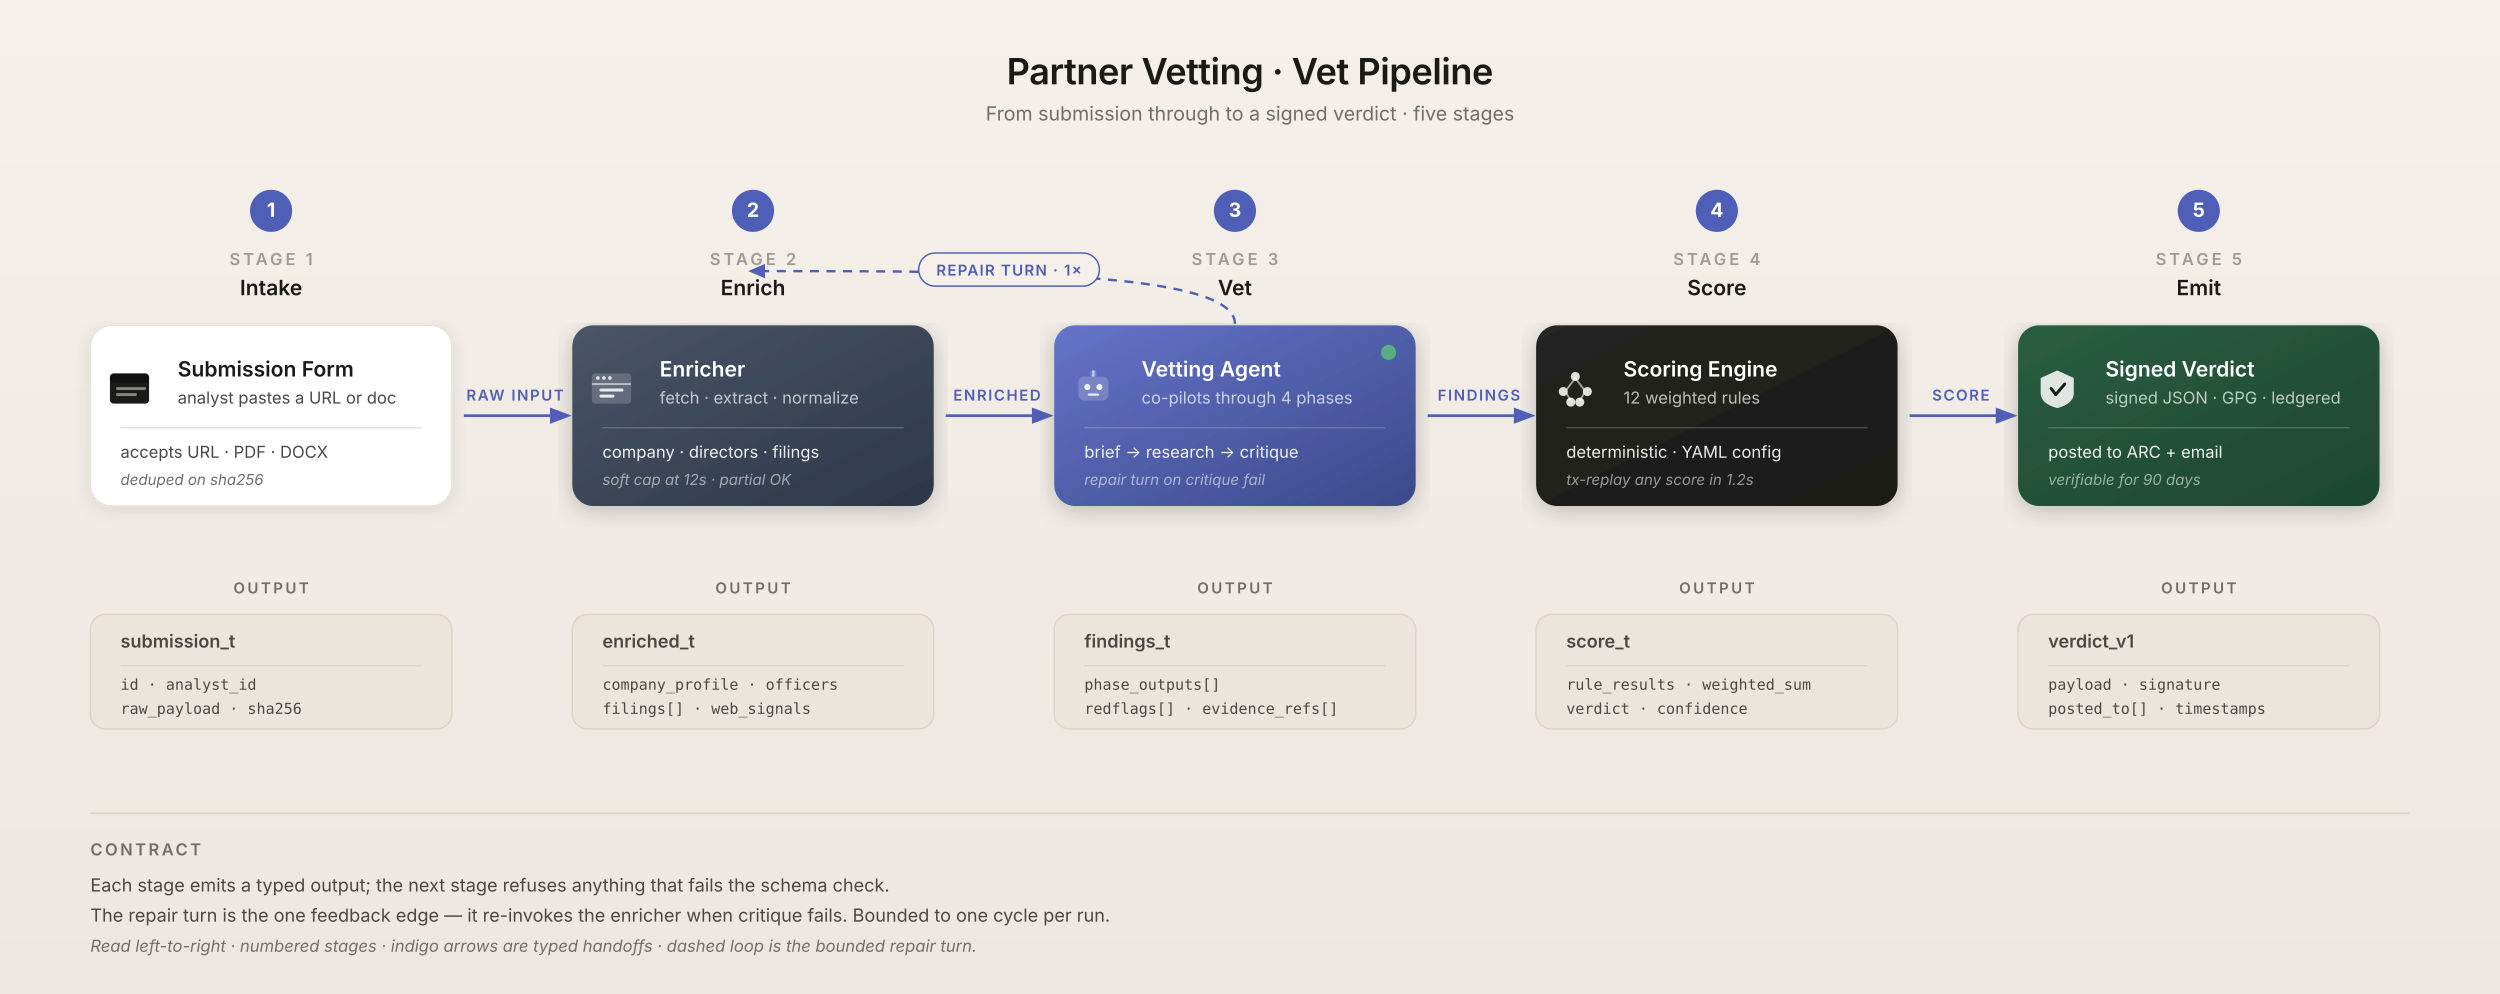
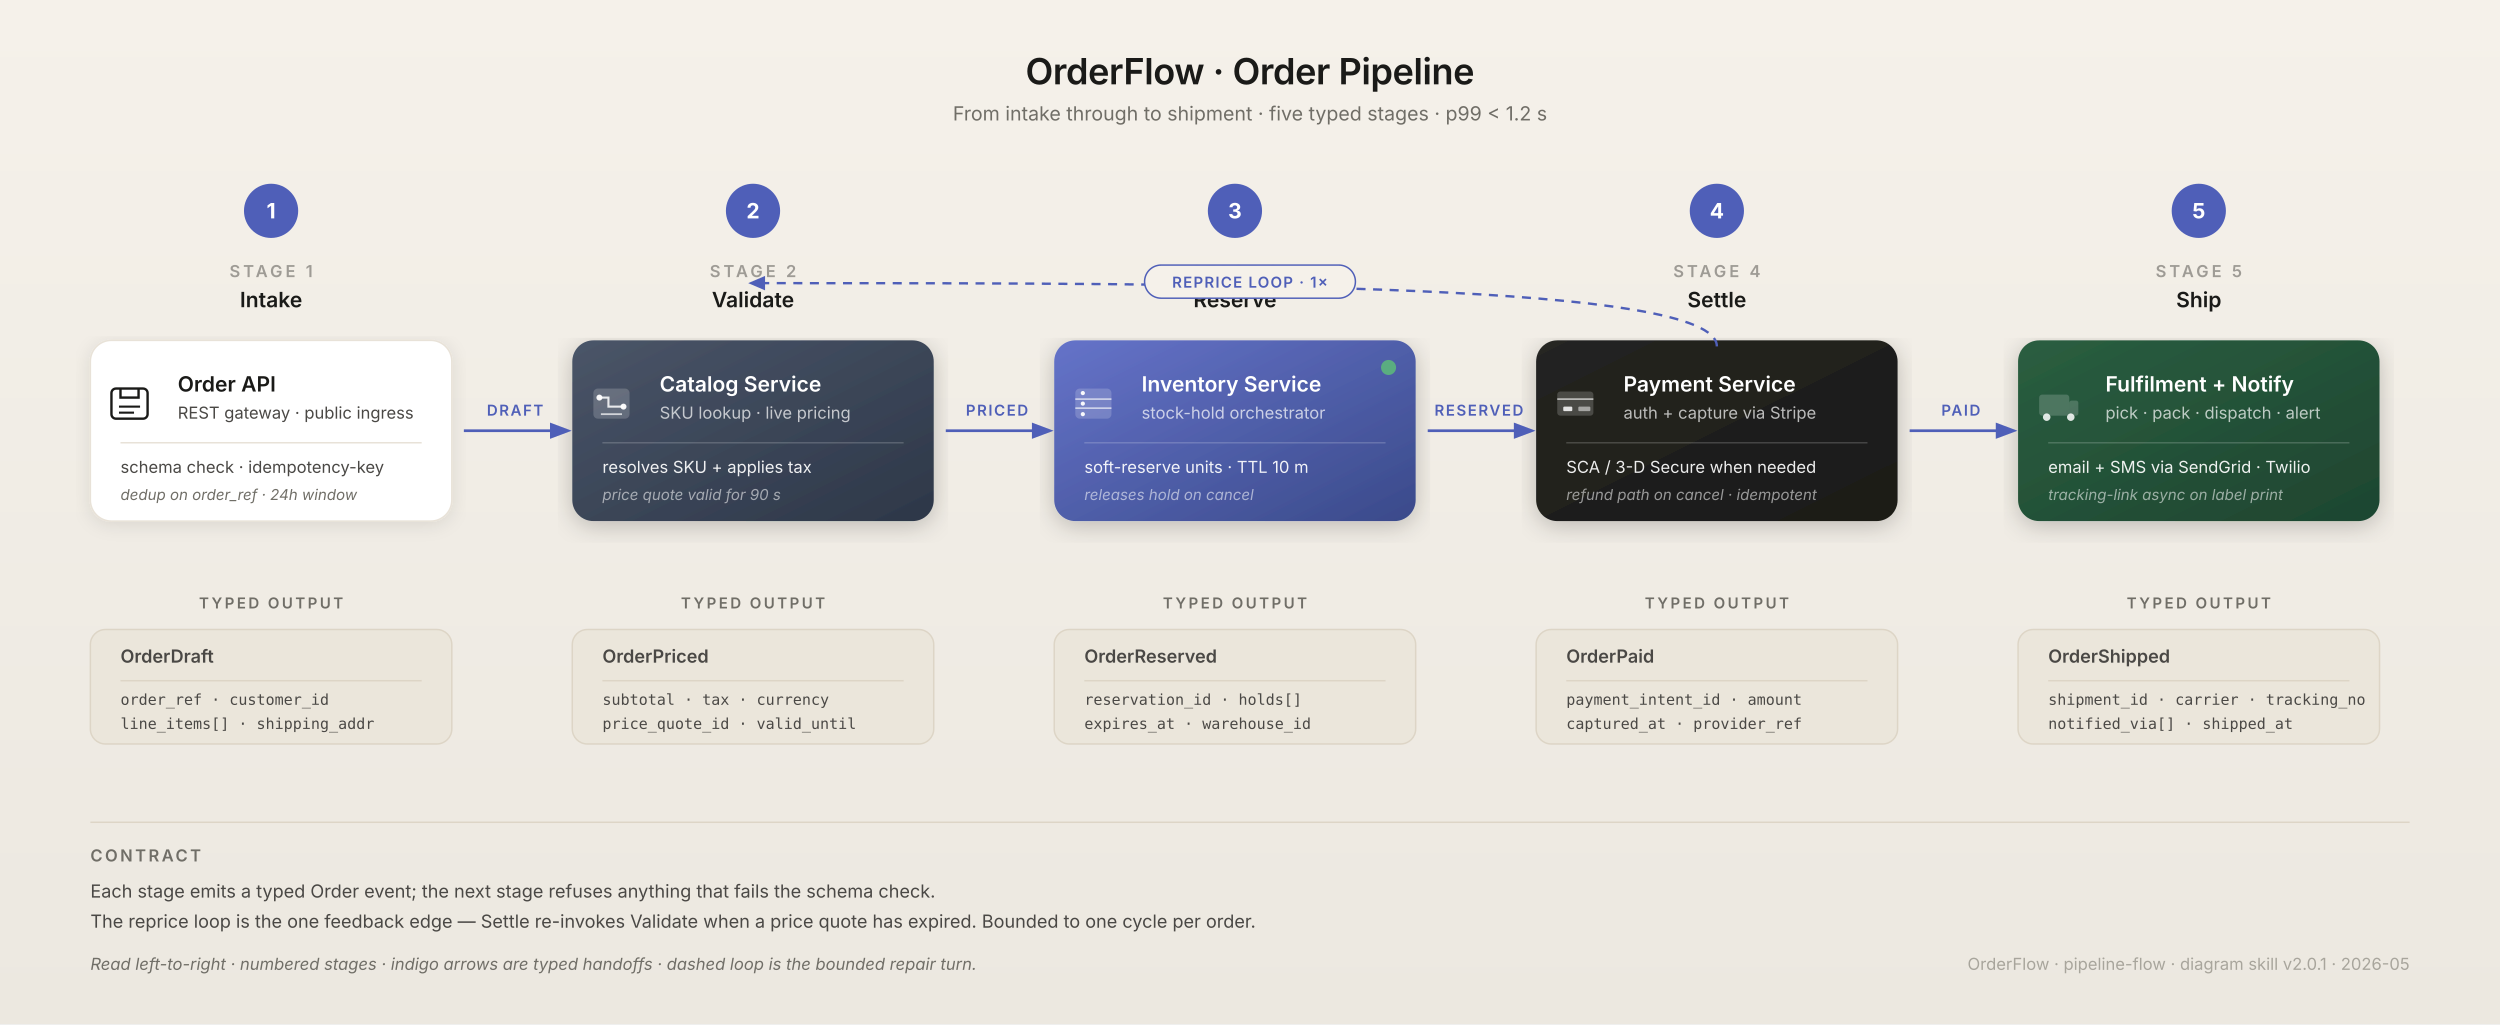
- <svg xmlns="http://www.w3.org/2000/svg" viewBox="0 0 1660 660" font-family="Inter, system-ui, -apple-system, sans-serif">
+ <svg xmlns="http://www.w3.org/2000/svg" viewBox="0 0 1660 680" font-family="Inter, system-ui, -apple-system, sans-serif">
  <defs>
    <filter id="cardShadow" x="-4%" y="-4%" width="108%" height="116%">
      <feDropShadow dx="0" dy="2" stdDeviation="6" flood-color="#1a1a18" flood-opacity="0.10" />
    </filter>
    <filter id="cardShadowDark" x="-4%" y="-4%" width="108%" height="116%">
      <feDropShadow dx="0" dy="3" stdDeviation="8" flood-color="#1a1a18" flood-opacity="0.22" />
    </filter>
    <linearGradient id="bgGrad" x1="0" y1="0" x2="0" y2="1">
      <stop offset="0%" stop-color="#f5f1ea" />
      <stop offset="100%" stop-color="#ece8e0" />
    </linearGradient>
    <linearGradient id="surfacePrimary" x1="0" y1="0" x2="1" y2="1">
      <stop offset="0%" stop-color="#6573c9" />
      <stop offset="100%" stop-color="#3a4a8a" />
    </linearGradient>
    <linearGradient id="surfaceNeutral" x1="0" y1="0" x2="1" y2="1">
      <stop offset="0%" stop-color="#252521" />
      <stop offset="100%" stop-color="#1a1a18" />
    </linearGradient>
    <linearGradient id="surfaceSlate" x1="0" y1="0" x2="1" y2="1">
      <stop offset="0%" stop-color="#4a5568" />
      <stop offset="100%" stop-color="#2d3748" />
    </linearGradient>
    <linearGradient id="surfaceSecure" x1="0" y1="0" x2="1" y2="1">
      <stop offset="0%" stop-color="#2a5e40" />
      <stop offset="100%" stop-color="#1e4530" />
    </linearGradient>
    <marker id="arrowAccent" markerWidth="8" markerHeight="8" refX="6" refY="3" orient="auto">
      <path d="M0,0 L0,6 L8,3 z" fill="#4f5fb8" />
    </marker>
    <marker id="arrowAccentSm" markerWidth="7" markerHeight="7" refX="5" refY="3" orient="auto">
      <path d="M0,0 L0,6 L7,3 z" fill="#4f5fb8" />
    </marker>
    <marker id="arrowGrey" markerWidth="8" markerHeight="8" refX="6" refY="3" orient="auto">
      <path d="M0,0 L0,6 L8,3 z" fill="#9e9b95" />
    </marker>
-     <path id="flowPath" d="M 304 256 L 1576 256" fill="none" />
  </defs>
-   <rect width="1660" height="660" fill="url(#bgGrad)" />
-   <text x="830" y="56" text-anchor="middle" font-size="24" font-weight="600" fill="#1a1a18" letter-spacing="-0.3">Partner Vetting · Vet Pipeline</text>
-   <text x="830" y="80" text-anchor="middle" font-size="13" fill="#706e67">From submission through to a signed verdict · five stages</text>
+   <rect width="1660" height="680" fill="url(#bgGrad)" />
+   <text x="830" y="56" text-anchor="middle" font-size="24" font-weight="600" fill="#1a1a18" letter-spacing="-0.3">OrderFlow · Order Pipeline</text>
+   <text x="830" y="80" text-anchor="middle" font-size="13" fill="#706e67">From intake through to shipment · five typed stages · p99 &lt; 1.2 s</text>
  <g transform="translate(180, 140)">
-     <circle r="14" fill="#4f5fb8" />
-     <text y="4" text-anchor="middle" font-size="13" font-weight="700" fill="white">1</text>
-     <text x="0" y="36" text-anchor="middle" font-size="11" font-weight="600" fill="#9e9b95" letter-spacing="2">STAGE 1</text>
-     <text x="0" y="56" text-anchor="middle" font-size="14" font-weight="600" fill="#1a1a18">Intake</text>
+     <circle r="18" fill="#4f5fb8" />
+     <text y="5" text-anchor="middle" font-size="14" font-weight="700" fill="white">1</text>
+     <text x="0" y="44" text-anchor="middle" font-size="11" font-weight="600" fill="#9e9b95" letter-spacing="2">STAGE 1</text>
+     <text x="0" y="64" text-anchor="middle" font-size="14" font-weight="600" fill="#1a1a18">Intake</text>
  </g>
  <g transform="translate(500, 140)">
-     <circle r="14" fill="#4f5fb8" />
-     <text y="4" text-anchor="middle" font-size="13" font-weight="700" fill="white">2</text>
-     <text x="0" y="36" text-anchor="middle" font-size="11" font-weight="600" fill="#9e9b95" letter-spacing="2">STAGE 2</text>
-     <text x="0" y="56" text-anchor="middle" font-size="14" font-weight="600" fill="#1a1a18">Enrich</text>
+     <circle r="18" fill="#4f5fb8" />
+     <text y="5" text-anchor="middle" font-size="14" font-weight="700" fill="white">2</text>
+     <text x="0" y="44" text-anchor="middle" font-size="11" font-weight="600" fill="#9e9b95" letter-spacing="2">STAGE 2</text>
+     <text x="0" y="64" text-anchor="middle" font-size="14" font-weight="600" fill="#1a1a18">Validate</text>
  </g>
  <g transform="translate(820, 140)">
-     <circle r="14" fill="#4f5fb8" />
-     <text y="4" text-anchor="middle" font-size="13" font-weight="700" fill="white">3</text>
-     <text x="0" y="36" text-anchor="middle" font-size="11" font-weight="600" fill="#9e9b95" letter-spacing="2">STAGE 3</text>
-     <text x="0" y="56" text-anchor="middle" font-size="14" font-weight="600" fill="#1a1a18">Vet</text>
+     <circle r="18" fill="#4f5fb8" />
+     <text y="5" text-anchor="middle" font-size="14" font-weight="700" fill="white">3</text>
+     <text x="0" y="44" text-anchor="middle" font-size="11" font-weight="600" fill="#9e9b95" letter-spacing="2">STAGE 3</text>
+     <text x="0" y="64" text-anchor="middle" font-size="14" font-weight="600" fill="#1a1a18">Reserve</text>
  </g>
  <g transform="translate(1140, 140)">
-     <circle r="14" fill="#4f5fb8" />
-     <text y="4" text-anchor="middle" font-size="13" font-weight="700" fill="white">4</text>
-     <text x="0" y="36" text-anchor="middle" font-size="11" font-weight="600" fill="#9e9b95" letter-spacing="2">STAGE 4</text>
-     <text x="0" y="56" text-anchor="middle" font-size="14" font-weight="600" fill="#1a1a18">Score</text>
+     <circle r="18" fill="#4f5fb8" />
+     <text y="5" text-anchor="middle" font-size="14" font-weight="700" fill="white">4</text>
+     <text x="0" y="44" text-anchor="middle" font-size="11" font-weight="600" fill="#9e9b95" letter-spacing="2">STAGE 4</text>
+     <text x="0" y="64" text-anchor="middle" font-size="14" font-weight="600" fill="#1a1a18">Settle</text>
  </g>
  <g transform="translate(1460, 140)">
-     <circle r="14" fill="#4f5fb8" />
-     <text y="4" text-anchor="middle" font-size="13" font-weight="700" fill="white">5</text>
-     <text x="0" y="36" text-anchor="middle" font-size="11" font-weight="600" fill="#9e9b95" letter-spacing="2">STAGE 5</text>
-     <text x="0" y="56" text-anchor="middle" font-size="14" font-weight="600" fill="#1a1a18">Emit</text>
+     <circle r="18" fill="#4f5fb8" />
+     <text y="5" text-anchor="middle" font-size="14" font-weight="700" fill="white">5</text>
+     <text x="0" y="44" text-anchor="middle" font-size="11" font-weight="600" fill="#9e9b95" letter-spacing="2">STAGE 5</text>
+     <text x="0" y="64" text-anchor="middle" font-size="14" font-weight="600" fill="#1a1a18">Ship</text>
  </g>
-   <rect x="60" y="216" width="240" height="120" rx="14" fill="white" stroke="#e8e2d8" filter="url(#cardShadow)" />
-   <g transform="translate(86, 258)">
-     <rect x="-13" y="-10" width="26" height="20" rx="2.5" fill="#1a1a18" />
-     <rect x="-13" y="-10" width="26" height="6" rx="2.5" fill="rgba(0,0,0,0.35)" />
-     <rect x="-9" y="-1" width="20" height="2" rx="1" fill="rgba(255,255,255,0.45)" />
-     <rect x="-9" y="3" width="14" height="2" rx="1" fill="rgba(255,255,255,0.45)" />
+   <rect x="60" y="226" width="240" height="120" rx="14" fill="white" stroke="#e8e2d8" filter="url(#cardShadow)" />
+   <g transform="translate(86, 268)">
+     <rect x="-12" y="-10" width="24" height="20" rx="3" fill="none" stroke="#1a1a18" stroke-width="1.6" />
+     <path d="M-6,-10 L-6,-4 L6,-4 L6,-10" fill="none" stroke="#1a1a18" stroke-width="1.6" />
+     <line x1="-7" y1="2" x2="7" y2="2" stroke="#1a1a18" stroke-width="1.4" />
+     <line x1="-7" y1="6" x2="3" y2="6" stroke="#1a1a18" stroke-width="1.4" />
  </g>
-   <text x="118" y="250" font-size="14" font-weight="600" fill="#1a1a18">Submission Form</text>
-   <text x="118" y="268" font-size="11" fill="#4a4845">analyst pastes a URL or doc</text>
-   <line x1="80" y1="284" x2="280" y2="284" stroke="#e8e2d8" />
-   <text x="80" y="304" font-size="11" fill="#4a4845">accepts URL · PDF · DOCX</text>
-   <text x="80" y="322" font-size="10" font-style="italic" fill="#706e67">deduped on sha256</text>
-   <rect x="380" y="216" width="240" height="120" rx="14" fill="url(#surfaceSlate)" filter="url(#cardShadowDark)" />
-   <g transform="translate(406, 258)">
-     <rect x="-13" y="-10" width="26" height="20" rx="2" fill="rgba(255,255,255,0.18)" />
-     <line x1="-13" y1="-3" x2="13" y2="-3" stroke="rgba(255,255,255,0.7)" stroke-width="1" />
-     <circle cx="-9" cy="-7" r="1.2" fill="rgba(255,255,255,0.85)" />
-     <circle cx="-5" cy="-7" r="1.2" fill="rgba(255,255,255,0.85)" />
-     <circle cx="-1" cy="-7" r="1.2" fill="rgba(255,255,255,0.85)" />
-     <rect x="-8" y="0" width="16" height="2" rx="1" fill="rgba(255,255,255,0.85)" />
-     <rect x="-8" y="4" width="10" height="2" rx="1" fill="rgba(255,255,255,0.85)" />
+   <text x="118" y="260" font-size="14" font-weight="600" fill="#1a1a18">Order API</text>
+   <text x="118" y="278" font-size="11" fill="#4a4845">REST gateway · public ingress</text>
+   <line x1="80" y1="294" x2="280" y2="294" stroke="#e8e2d8" />
+   <text x="80" y="314" font-size="11" fill="#4a4845">schema check · idempotency-key</text>
+   <text x="80" y="332" font-size="10" font-style="italic" fill="#706e67">dedup on order_ref · 24h window</text>
+   <rect x="380" y="226" width="240" height="120" rx="14" fill="url(#surfaceSlate)" filter="url(#cardShadowDark)" />
+   <g transform="translate(406, 268)">
+     <rect x="-12" y="-10" width="24" height="20" rx="3" fill="rgba(255,255,255,0.18)" />
+     <path d="M-8,-4 L-2,-4 L-2,2 L8,2" fill="none" stroke="rgba(255,255,255,0.85)" stroke-width="1.4" />
+     <circle cx="-8" cy="-4" r="2" fill="rgba(255,255,255,0.95)" />
+     <circle cx="8" cy="2" r="2" fill="rgba(255,255,255,0.95)" />
+     <path d="M-7,7 L7,7" stroke="rgba(255,255,255,0.7)" stroke-width="1.2" />
  </g>
-   <text x="438" y="250" font-size="14" font-weight="600" fill="white">Enricher</text>
-   <text x="438" y="268" font-size="11" fill="rgba(255,255,255,0.7)">fetch · extract · normalize</text>
-   <line x1="400" y1="284" x2="600" y2="284" stroke="rgba(255,255,255,0.18)" />
-   <text x="400" y="304" font-size="11" fill="rgba(255,255,255,0.92)">company · directors · filings</text>
-   <text x="400" y="322" font-size="10" font-style="italic" fill="rgba(255,255,255,0.55)">soft cap at 12s · partial OK</text>
-   <rect x="700" y="216" width="240" height="120" rx="14" fill="url(#surfacePrimary)" filter="url(#cardShadowDark)" />
-   <g transform="translate(726, 258)">
-     <rect x="-10" y="-8" width="20" height="16" rx="4" fill="rgba(255,255,255,0.18)" />
-     <rect x="-2" y="-12" width="4" height="4" rx="1" fill="rgba(255,255,255,0.18)" />
-     <line x1="0" y1="-12" x2="0" y2="-8" stroke="rgba(255,255,255,0.6)" stroke-width="1.5" />
-     <circle cx="-4" cy="-1" r="2" fill="rgba(255,255,255,0.95)" />
-     <circle cx="4" cy="-1" r="2" fill="rgba(255,255,255,0.95)" />
-     <path d="M-3,4 L3,4" stroke="rgba(255,255,255,0.85)" stroke-width="1.5" stroke-linecap="round" />
+   <text x="438" y="260" font-size="14" font-weight="600" fill="white">Catalog Service</text>
+   <text x="438" y="278" font-size="11" fill="rgba(255,255,255,0.7)">SKU lookup · live pricing</text>
+   <line x1="400" y1="294" x2="600" y2="294" stroke="rgba(255,255,255,0.18)" />
+   <text x="400" y="314" font-size="11" fill="rgba(255,255,255,0.92)">resolves SKU + applies tax</text>
+   <text x="400" y="332" font-size="10" font-style="italic" fill="rgba(255,255,255,0.55)">price quote valid for 90 s</text>
+   <rect x="700" y="226" width="240" height="120" rx="14" fill="url(#surfacePrimary)" filter="url(#cardShadowDark)" />
+   <g transform="translate(726, 268)">
+     <rect x="-12" y="-10" width="24" height="20" rx="3" fill="rgba(255,255,255,0.18)" />
+     <line x1="-12" y1="-3" x2="12" y2="-3" stroke="rgba(255,255,255,0.7)" stroke-width="1" />
+     <line x1="-12" y1="3" x2="12" y2="3" stroke="rgba(255,255,255,0.7)" stroke-width="1" />
+     <circle cx="-7" cy="-7" r="1.4" fill="rgba(255,255,255,0.95)" />
+     <circle cx="-7" cy="0" r="1.4" fill="rgba(255,255,255,0.95)" />
+     <circle cx="-7" cy="7" r="1.4" fill="rgba(255,255,255,0.95)" />
  </g>
-   <text x="758" y="250" font-size="14" font-weight="600" fill="white">Vetting Agent</text>
-   <text x="758" y="268" font-size="11" fill="rgba(255,255,255,0.7)">co-pilots through 4 phases</text>
-   <line x1="720" y1="284" x2="920" y2="284" stroke="rgba(255,255,255,0.18)" />
-   <text x="720" y="304" font-size="11" fill="rgba(255,255,255,0.92)">brief → research → critique</text>
-   <text x="720" y="322" font-size="10" font-style="italic" fill="rgba(255,255,255,0.55)">repair turn on critique fail</text>
-   <circle cx="922" cy="234" r="5" fill="#5aad80" class="anim-pulse" />
-   <rect x="1020" y="216" width="240" height="120" rx="14" fill="url(#surfaceNeutral)" filter="url(#cardShadowDark)" />
-   <g transform="translate(1046, 258)">
-     <circle cx="0" cy="-8" r="3" fill="rgba(255,255,255,0.85)" />
-     <circle cx="-8" cy="2" r="3" fill="rgba(255,255,255,0.85)" />
-     <circle cx="8" cy="2" r="3" fill="rgba(255,255,255,0.85)" />
-     <circle cx="-3" cy="9" r="3" fill="rgba(255,255,255,0.85)" />
-     <circle cx="3" cy="9" r="3" fill="rgba(255,255,255,0.85)" />
-     <line x1="0" y1="-7" x2="-6" y2="1" stroke="rgba(255,255,255,0.6)" stroke-width="1.2" />
-     <line x1="0" y1="-7" x2="6" y2="1" stroke="rgba(255,255,255,0.6)" stroke-width="1.2" />
-     <line x1="-6" y1="3" x2="-3" y2="8" stroke="rgba(255,255,255,0.6)" stroke-width="1.2" />
-     <line x1="6" y1="3" x2="3" y2="8" stroke="rgba(255,255,255,0.6)" stroke-width="1.2" />
+   <text x="758" y="260" font-size="14" font-weight="600" fill="white">Inventory Service</text>
+   <text x="758" y="278" font-size="11" fill="rgba(255,255,255,0.7)">stock-hold orchestrator</text>
+   <line x1="720" y1="294" x2="920" y2="294" stroke="rgba(255,255,255,0.18)" />
+   <text x="720" y="314" font-size="11" fill="rgba(255,255,255,0.92)">soft-reserve units · TTL 10 m</text>
+   <text x="720" y="332" font-size="10" font-style="italic" fill="rgba(255,255,255,0.55)">releases hold on cancel</text>
+   <circle cx="922" cy="244" r="5" fill="#5aad80" />
+   <rect x="1020" y="226" width="240" height="120" rx="14" fill="url(#surfaceNeutral)" filter="url(#cardShadowDark)" />
+   <g transform="translate(1046, 268)">
+     <rect x="-12" y="-8" width="24" height="16" rx="2" fill="rgba(255,255,255,0.18)" />
+     <line x1="-12" y1="-3" x2="12" y2="-3" stroke="rgba(255,255,255,0.7)" stroke-width="1" />
+     <rect x="-8" y="2" width="6" height="3" rx="0.6" fill="rgba(255,255,255,0.85)" />
+     <rect x="2" y="2" width="8" height="3" rx="0.6" fill="rgba(255,255,255,0.5)" />
  </g>
-   <text x="1078" y="250" font-size="14" font-weight="600" fill="white">Scoring Engine</text>
-   <text x="1078" y="268" font-size="11" fill="rgba(255,255,255,0.7)">12 weighted rules</text>
-   <line x1="1040" y1="284" x2="1240" y2="284" stroke="rgba(255,255,255,0.18)" />
-   <text x="1040" y="304" font-size="11" fill="rgba(255,255,255,0.92)">deterministic · YAML config</text>
-   <text x="1040" y="322" font-size="10" font-style="italic" fill="rgba(255,255,255,0.55)">tx-replay any score in 1.2s</text>
-   <rect x="1340" y="216" width="240" height="120" rx="14" fill="url(#surfaceSecure)" filter="url(#cardShadowDark)" />
-   <g transform="translate(1366, 258)">
-     <path d="M0,-12 L11,-7 L11,3 Q11,10 0,13 Q-11,10 -11,3 L-11,-7 Z" fill="rgba(255,255,255,0.85)" />
-     <path d="M-4,0 L-1,4 L5,-3" stroke="#1a1a18" stroke-width="2" stroke-linecap="round" stroke-linejoin="round" fill="none" />
+   <text x="1078" y="260" font-size="14" font-weight="600" fill="white">Payment Service</text>
+   <text x="1078" y="278" font-size="11" fill="rgba(255,255,255,0.7)">auth + capture via Stripe</text>
+   <line x1="1040" y1="294" x2="1240" y2="294" stroke="rgba(255,255,255,0.18)" />
+   <text x="1040" y="314" font-size="11" fill="rgba(255,255,255,0.92)">SCA / 3-D Secure when needed</text>
+   <text x="1040" y="332" font-size="10" font-style="italic" fill="rgba(255,255,255,0.55)">refund path on cancel · idempotent</text>
+   <rect x="1340" y="226" width="240" height="120" rx="14" fill="url(#surfaceSecure)" filter="url(#cardShadowDark)" />
+   <g transform="translate(1366, 268)">
+     <rect x="-12" y="-6" width="20" height="14" rx="2" fill="rgba(255,255,255,0.18)" />
+     <rect x="8" y="-2" width="6" height="10" rx="1.5" fill="rgba(255,255,255,0.18)" />
+     <circle cx="-7" cy="9" r="2.5" fill="rgba(255,255,255,0.85)" />
+     <circle cx="9" cy="9" r="2.5" fill="rgba(255,255,255,0.85)" />
  </g>
-   <text x="1398" y="250" font-size="14" font-weight="600" fill="white">Signed Verdict</text>
-   <text x="1398" y="268" font-size="11" fill="rgba(255,255,255,0.7)">signed JSON · GPG · ledgered</text>
-   <line x1="1360" y1="284" x2="1560" y2="284" stroke="rgba(255,255,255,0.18)" />
-   <text x="1360" y="304" font-size="11" fill="rgba(255,255,255,0.92)">posted to ARC + email</text>
-   <text x="1360" y="322" font-size="10" font-style="italic" fill="rgba(255,255,255,0.55)">verifiable for 90 days</text>
-   <path d="M 308 276 L 376 276" stroke="#4f5fb8" stroke-width="1.8" fill="none" marker-end="url(#arrowAccent)" />
-   <text x="342" y="266" text-anchor="middle" font-size="10" font-weight="600" fill="#4f5fb8" letter-spacing="1">RAW INPUT</text>
-   <path d="M 628 276 L 696 276" stroke="#4f5fb8" stroke-width="1.8" fill="none" marker-end="url(#arrowAccent)" />
-   <text x="662" y="266" text-anchor="middle" font-size="10" font-weight="600" fill="#4f5fb8" letter-spacing="1">ENRICHED</text>
-   <path d="M 948 276 L 1016 276" stroke="#4f5fb8" stroke-width="1.8" fill="none" marker-end="url(#arrowAccent)" />
-   <text x="982" y="266" text-anchor="middle" font-size="10" font-weight="600" fill="#4f5fb8" letter-spacing="1">FINDINGS</text>
-   <path d="M 1268 276 L 1336 276" stroke="#4f5fb8" stroke-width="1.8" fill="none" marker-end="url(#arrowAccent)" />
-   <text x="1302" y="266" text-anchor="middle" font-size="10" font-weight="600" fill="#4f5fb8" letter-spacing="1">SCORE</text>
-   <text x="180" y="394" text-anchor="middle" font-size="10" font-weight="600" fill="#706e67" letter-spacing="1.6">OUTPUT</text>
-   <rect x="60" y="408" width="240" height="76" rx="10" fill="#ebe6db" stroke="#ddd5c6" />
-   <text x="80" y="430" font-size="12" font-weight="600" fill="#4a4845">submission_t</text>
-   <line x1="80" y1="442" x2="280" y2="442" stroke="#ddd5c6" />
-   <text x="80" y="458" font-size="10" font-family="monospace" fill="#4a4845">id · analyst_id</text>
-   <text x="80" y="474" font-size="10" font-family="monospace" fill="#4a4845">raw_payload · sha256</text>
-   <text x="500" y="394" text-anchor="middle" font-size="10" font-weight="600" fill="#706e67" letter-spacing="1.6">OUTPUT</text>
-   <rect x="380" y="408" width="240" height="76" rx="10" fill="#ebe6db" stroke="#ddd5c6" />
-   <text x="400" y="430" font-size="12" font-weight="600" fill="#4a4845">enriched_t</text>
-   <line x1="400" y1="442" x2="600" y2="442" stroke="#ddd5c6" />
-   <text x="400" y="458" font-size="10" font-family="monospace" fill="#4a4845">company_profile · officers</text>
-   <text x="400" y="474" font-size="10" font-family="monospace" fill="#4a4845">filings[] · web_signals</text>
-   <text x="820" y="394" text-anchor="middle" font-size="10" font-weight="600" fill="#706e67" letter-spacing="1.6">OUTPUT</text>
-   <rect x="700" y="408" width="240" height="76" rx="10" fill="#ebe6db" stroke="#ddd5c6" />
-   <text x="720" y="430" font-size="12" font-weight="600" fill="#4a4845">findings_t</text>
-   <line x1="720" y1="442" x2="920" y2="442" stroke="#ddd5c6" />
-   <text x="720" y="458" font-size="10" font-family="monospace" fill="#4a4845">phase_outputs[]</text>
-   <text x="720" y="474" font-size="10" font-family="monospace" fill="#4a4845">redflags[] · evidence_refs[]</text>
-   <text x="1140" y="394" text-anchor="middle" font-size="10" font-weight="600" fill="#706e67" letter-spacing="1.6">OUTPUT</text>
-   <rect x="1020" y="408" width="240" height="76" rx="10" fill="#ebe6db" stroke="#ddd5c6" />
-   <text x="1040" y="430" font-size="12" font-weight="600" fill="#4a4845">score_t</text>
-   <line x1="1040" y1="442" x2="1240" y2="442" stroke="#ddd5c6" />
-   <text x="1040" y="458" font-size="10" font-family="monospace" fill="#4a4845">rule_results · weighted_sum</text>
-   <text x="1040" y="474" font-size="10" font-family="monospace" fill="#4a4845">verdict · confidence</text>
-   <text x="1460" y="394" text-anchor="middle" font-size="10" font-weight="600" fill="#706e67" letter-spacing="1.6">OUTPUT</text>
-   <rect x="1340" y="408" width="240" height="76" rx="10" fill="#ebe6db" stroke="#ddd5c6" />
-   <text x="1360" y="430" font-size="12" font-weight="600" fill="#4a4845">verdict_v1</text>
-   <line x1="1360" y1="442" x2="1560" y2="442" stroke="#ddd5c6" />
-   <text x="1360" y="458" font-size="10" font-family="monospace" fill="#4a4845">payload · signature</text>
-   <text x="1360" y="474" font-size="10" font-family="monospace" fill="#4a4845">posted_to[] · timestamps</text>
-   <path d="M 820 215 C 820 180 660 180 500 180" stroke="#4f5fb8" stroke-width="1.6" stroke-dasharray="6,5" fill="none" marker-end="url(#arrowAccentSm)" />
-   <g transform="translate(610, 168)">
-     <rect width="120" height="22" rx="11" fill="#f5f1ea" stroke="#4f5fb8" />
-     <text x="60" y="15" text-anchor="middle" font-size="10" font-weight="600" fill="#4f5fb8" letter-spacing="0.8">REPAIR TURN · 1×</text>
+   <text x="1398" y="260" font-size="14" font-weight="600" fill="white">Fulfilment + Notify</text>
+   <text x="1398" y="278" font-size="11" fill="rgba(255,255,255,0.7)">pick · pack · dispatch · alert</text>
+   <line x1="1360" y1="294" x2="1560" y2="294" stroke="rgba(255,255,255,0.18)" />
+   <text x="1360" y="314" font-size="11" fill="rgba(255,255,255,0.92)">email + SMS via SendGrid · Twilio</text>
+   <text x="1360" y="332" font-size="10" font-style="italic" fill="rgba(255,255,255,0.55)">tracking-link async on label print</text>
+   <path d="M 308 286 L 376 286" stroke="#4f5fb8" stroke-width="1.8" fill="none" marker-end="url(#arrowAccent)" />
+   <text x="342" y="276" text-anchor="middle" font-size="10" font-weight="600" fill="#4f5fb8" letter-spacing="1">DRAFT</text>
+   <path d="M 628 286 L 696 286" stroke="#4f5fb8" stroke-width="1.8" fill="none" marker-end="url(#arrowAccent)" />
+   <text x="662" y="276" text-anchor="middle" font-size="10" font-weight="600" fill="#4f5fb8" letter-spacing="1">PRICED</text>
+   <path d="M 948 286 L 1016 286" stroke="#4f5fb8" stroke-width="1.8" fill="none" marker-end="url(#arrowAccent)" />
+   <text x="982" y="276" text-anchor="middle" font-size="10" font-weight="600" fill="#4f5fb8" letter-spacing="1">RESERVED</text>
+   <path d="M 1268 286 L 1336 286" stroke="#4f5fb8" stroke-width="1.8" fill="none" marker-end="url(#arrowAccent)" />
+   <text x="1302" y="276" text-anchor="middle" font-size="10" font-weight="600" fill="#4f5fb8" letter-spacing="1">PAID</text>
+   <text x="180" y="404" text-anchor="middle" font-size="10" font-weight="600" fill="#706e67" letter-spacing="1.6">TYPED OUTPUT</text>
+   <rect x="60" y="418" width="240" height="76" rx="10" fill="#ebe6db" stroke="#ddd5c6" />
+   <text x="80" y="440" font-size="12" font-weight="600" fill="#4a4845">OrderDraft</text>
+   <line x1="80" y1="452" x2="280" y2="452" stroke="#ddd5c6" />
+   <text x="80" y="468" font-size="10" font-family="monospace" fill="#4a4845">order_ref · customer_id</text>
+   <text x="80" y="484" font-size="10" font-family="monospace" fill="#4a4845">line_items[] · shipping_addr</text>
+   <text x="500" y="404" text-anchor="middle" font-size="10" font-weight="600" fill="#706e67" letter-spacing="1.6">TYPED OUTPUT</text>
+   <rect x="380" y="418" width="240" height="76" rx="10" fill="#ebe6db" stroke="#ddd5c6" />
+   <text x="400" y="440" font-size="12" font-weight="600" fill="#4a4845">OrderPriced</text>
+   <line x1="400" y1="452" x2="600" y2="452" stroke="#ddd5c6" />
+   <text x="400" y="468" font-size="10" font-family="monospace" fill="#4a4845">subtotal · tax · currency</text>
+   <text x="400" y="484" font-size="10" font-family="monospace" fill="#4a4845">price_quote_id · valid_until</text>
+   <text x="820" y="404" text-anchor="middle" font-size="10" font-weight="600" fill="#706e67" letter-spacing="1.6">TYPED OUTPUT</text>
+   <rect x="700" y="418" width="240" height="76" rx="10" fill="#ebe6db" stroke="#ddd5c6" />
+   <text x="720" y="440" font-size="12" font-weight="600" fill="#4a4845">OrderReserved</text>
+   <line x1="720" y1="452" x2="920" y2="452" stroke="#ddd5c6" />
+   <text x="720" y="468" font-size="10" font-family="monospace" fill="#4a4845">reservation_id · holds[]</text>
+   <text x="720" y="484" font-size="10" font-family="monospace" fill="#4a4845">expires_at · warehouse_id</text>
+   <text x="1140" y="404" text-anchor="middle" font-size="10" font-weight="600" fill="#706e67" letter-spacing="1.6">TYPED OUTPUT</text>
+   <rect x="1020" y="418" width="240" height="76" rx="10" fill="#ebe6db" stroke="#ddd5c6" />
+   <text x="1040" y="440" font-size="12" font-weight="600" fill="#4a4845">OrderPaid</text>
+   <line x1="1040" y1="452" x2="1240" y2="452" stroke="#ddd5c6" />
+   <text x="1040" y="468" font-size="10" font-family="monospace" fill="#4a4845">payment_intent_id · amount</text>
+   <text x="1040" y="484" font-size="10" font-family="monospace" fill="#4a4845">captured_at · provider_ref</text>
+   <text x="1460" y="404" text-anchor="middle" font-size="10" font-weight="600" fill="#706e67" letter-spacing="1.6">TYPED OUTPUT</text>
+   <rect x="1340" y="418" width="240" height="76" rx="10" fill="#ebe6db" stroke="#ddd5c6" />
+   <text x="1360" y="440" font-size="12" font-weight="600" fill="#4a4845">OrderShipped</text>
+   <line x1="1360" y1="452" x2="1560" y2="452" stroke="#ddd5c6" />
+   <text x="1360" y="468" font-size="10" font-family="monospace" fill="#4a4845">shipment_id · carrier · tracking_no</text>
+   <text x="1360" y="484" font-size="10" font-family="monospace" fill="#4a4845">notified_via[] · shipped_at</text>
+   <path d="M 1140 230 C 1140 188 820 188 500 188" stroke="#4f5fb8" stroke-width="1.6" stroke-dasharray="6,5" fill="none" marker-end="url(#arrowAccentSm)" />
+   <g transform="translate(760, 176)">
+     <rect width="140" height="22" rx="11" fill="#f5f1ea" stroke="#4f5fb8" />
+     <text x="70" y="15" text-anchor="middle" font-size="10" font-weight="600" fill="#4f5fb8" letter-spacing="0.8">REPRICE LOOP · 1×</text>
  </g>
-   <line x1="60" y1="540" x2="1600" y2="540" stroke="#ddd5c6" />
-   <text x="60" y="568" font-size="11" fill="#706e67" letter-spacing="1.6" font-weight="600">CONTRACT</text>
-   <text x="60" y="592" font-size="12" fill="#4a4845">Each stage emits a typed output; the next stage refuses anything that fails the schema check.</text>
-   <text x="60" y="612" font-size="12" fill="#4a4845">The repair turn is the one feedback edge — it re-invokes the enricher when critique fails. Bounded to one cycle per run.</text>
-   <text x="60" y="632" font-size="11" font-style="italic" fill="#706e67">Read left-to-right · numbered stages · indigo arrows are typed handoffs · dashed loop is the bounded repair turn.</text>
+   <line x1="60" y1="546" x2="1600" y2="546" stroke="#ddd5c6" />
+   <text x="60" y="572" font-size="11" font-weight="600" fill="#706e67" letter-spacing="1.6">CONTRACT</text>
+   <text x="60" y="596" font-size="12" fill="#4a4845">Each stage emits a typed Order event; the next stage refuses anything that fails the schema check.</text>
+   <text x="60" y="616" font-size="12" fill="#4a4845">The reprice loop is the one feedback edge — Settle re-invokes Validate when a price quote has expired. Bounded to one cycle per order.</text>
+   <text x="60" y="644" font-size="11" font-style="italic" fill="#706e67">Read left-to-right · numbered stages · indigo arrows are typed handoffs · dashed loop is the bounded repair turn.</text>
+   <text x="1600" y="644" text-anchor="end" font-size="11" fill="#a8a59c" font-variant-numeric="tabular-nums">OrderFlow · pipeline-flow · diagram skill v2.0.1 · 2026-05</text>
</svg>
